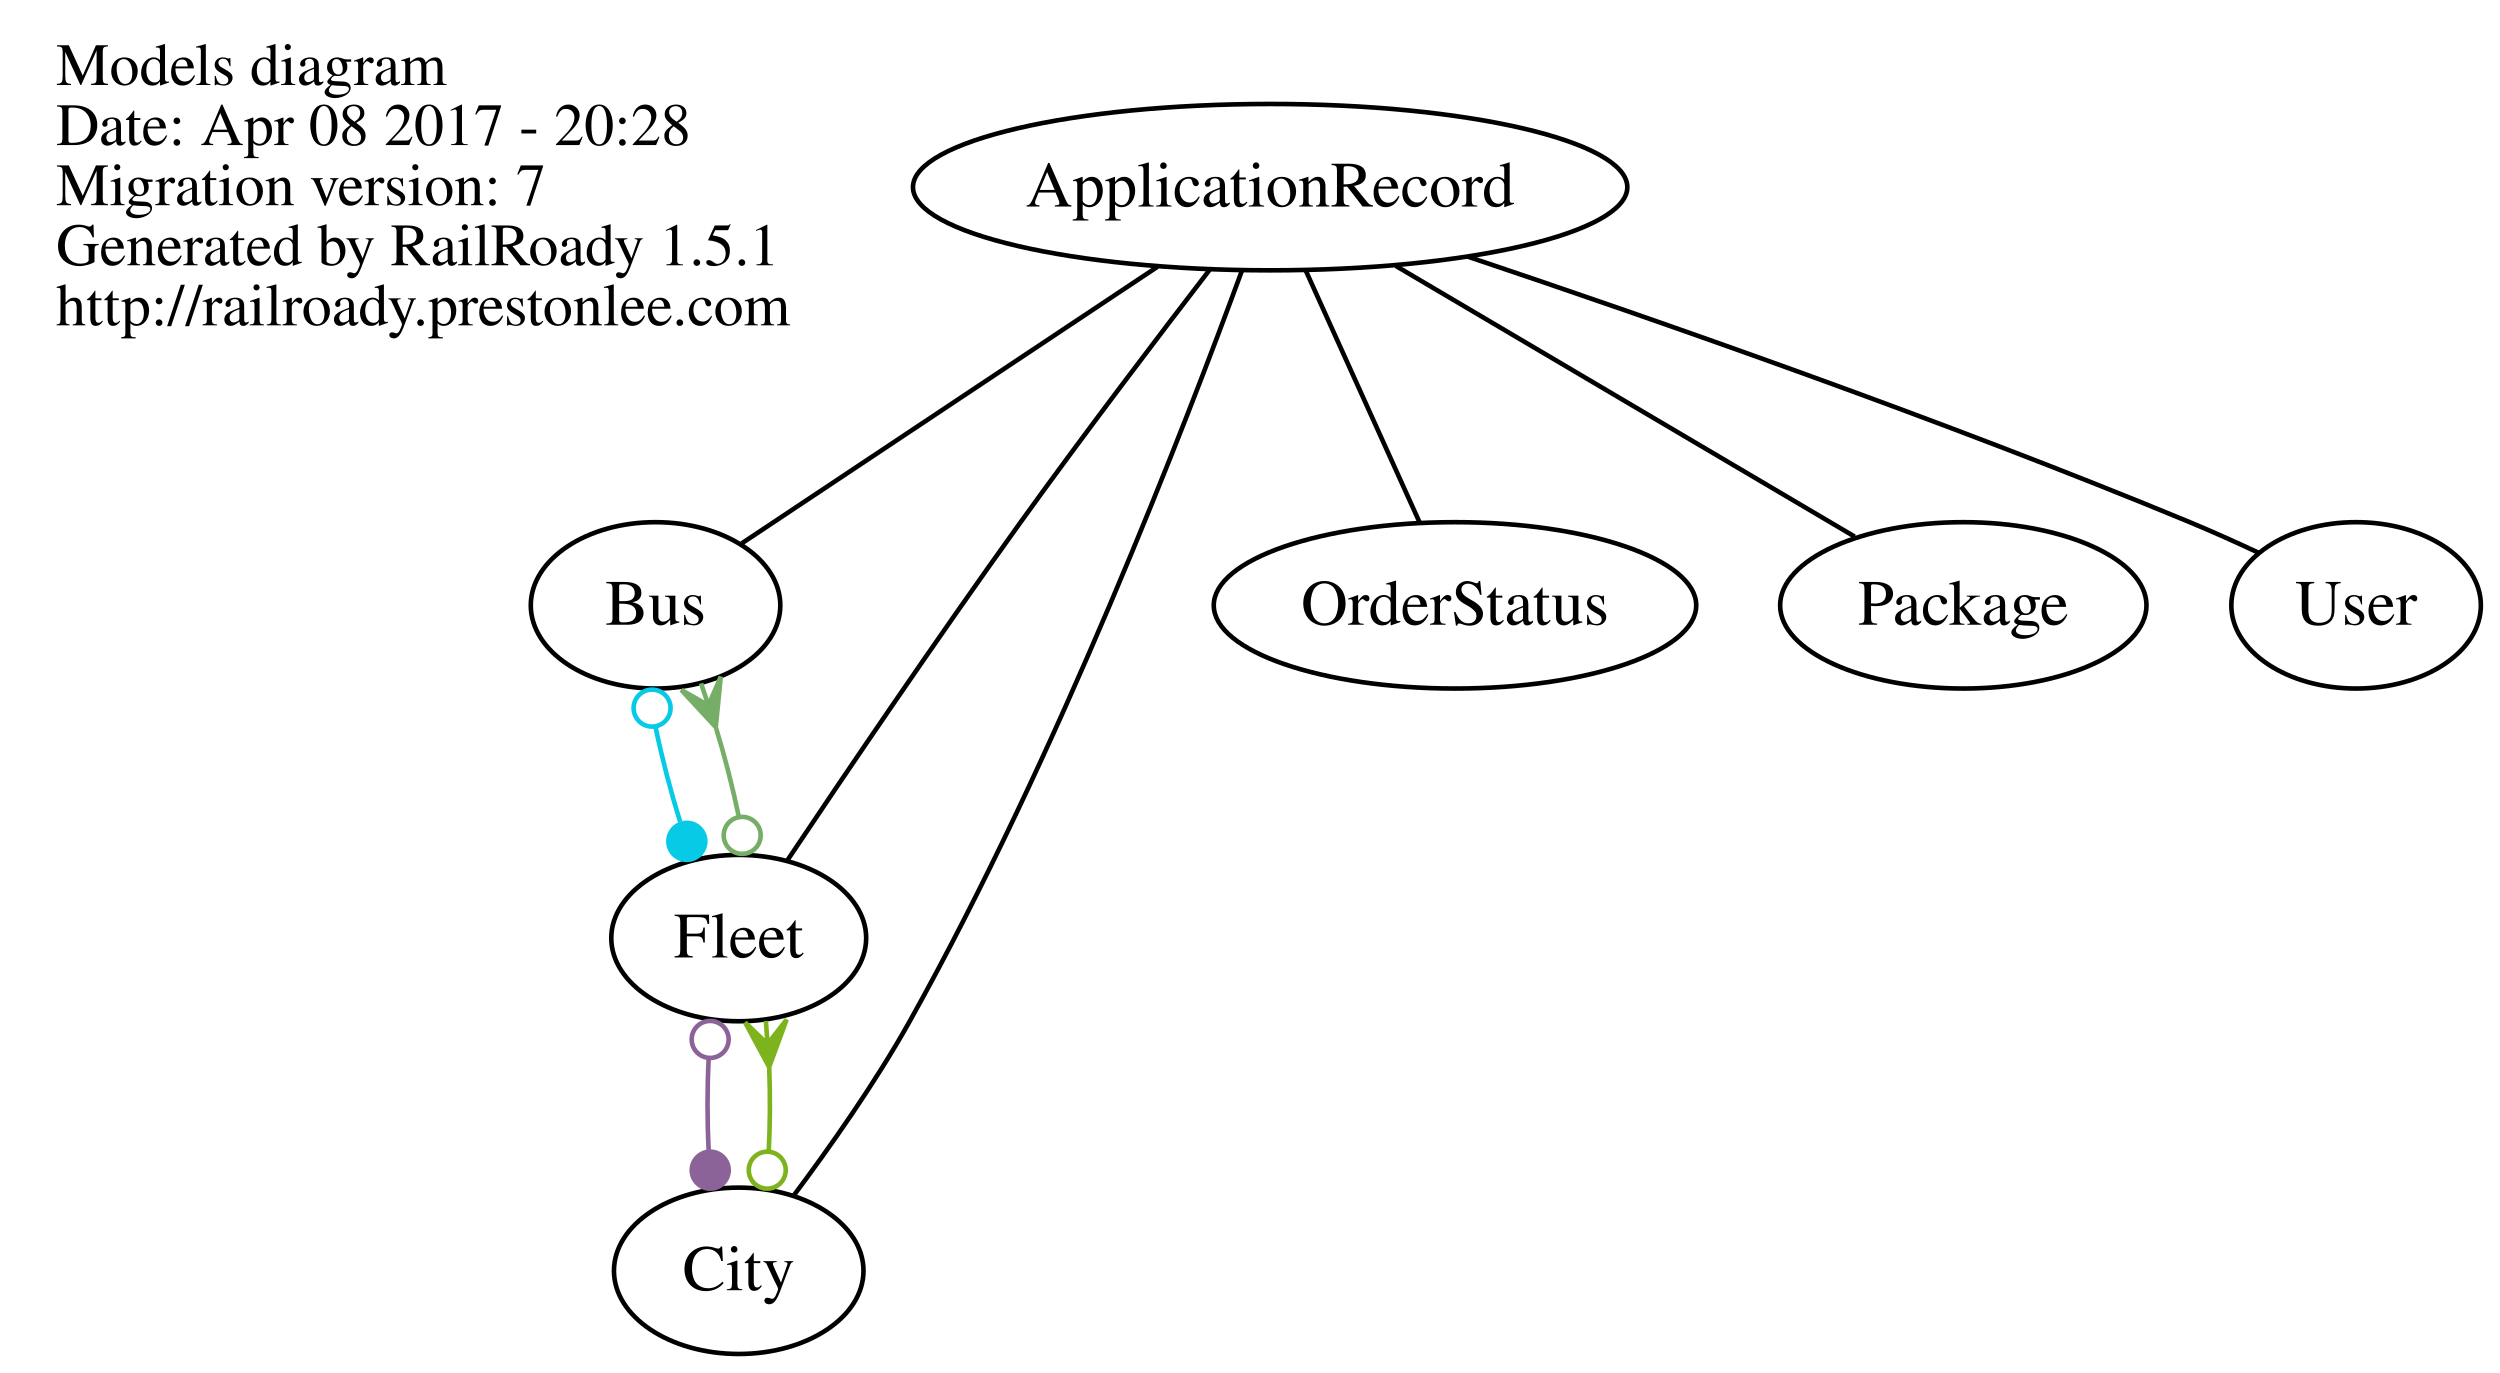
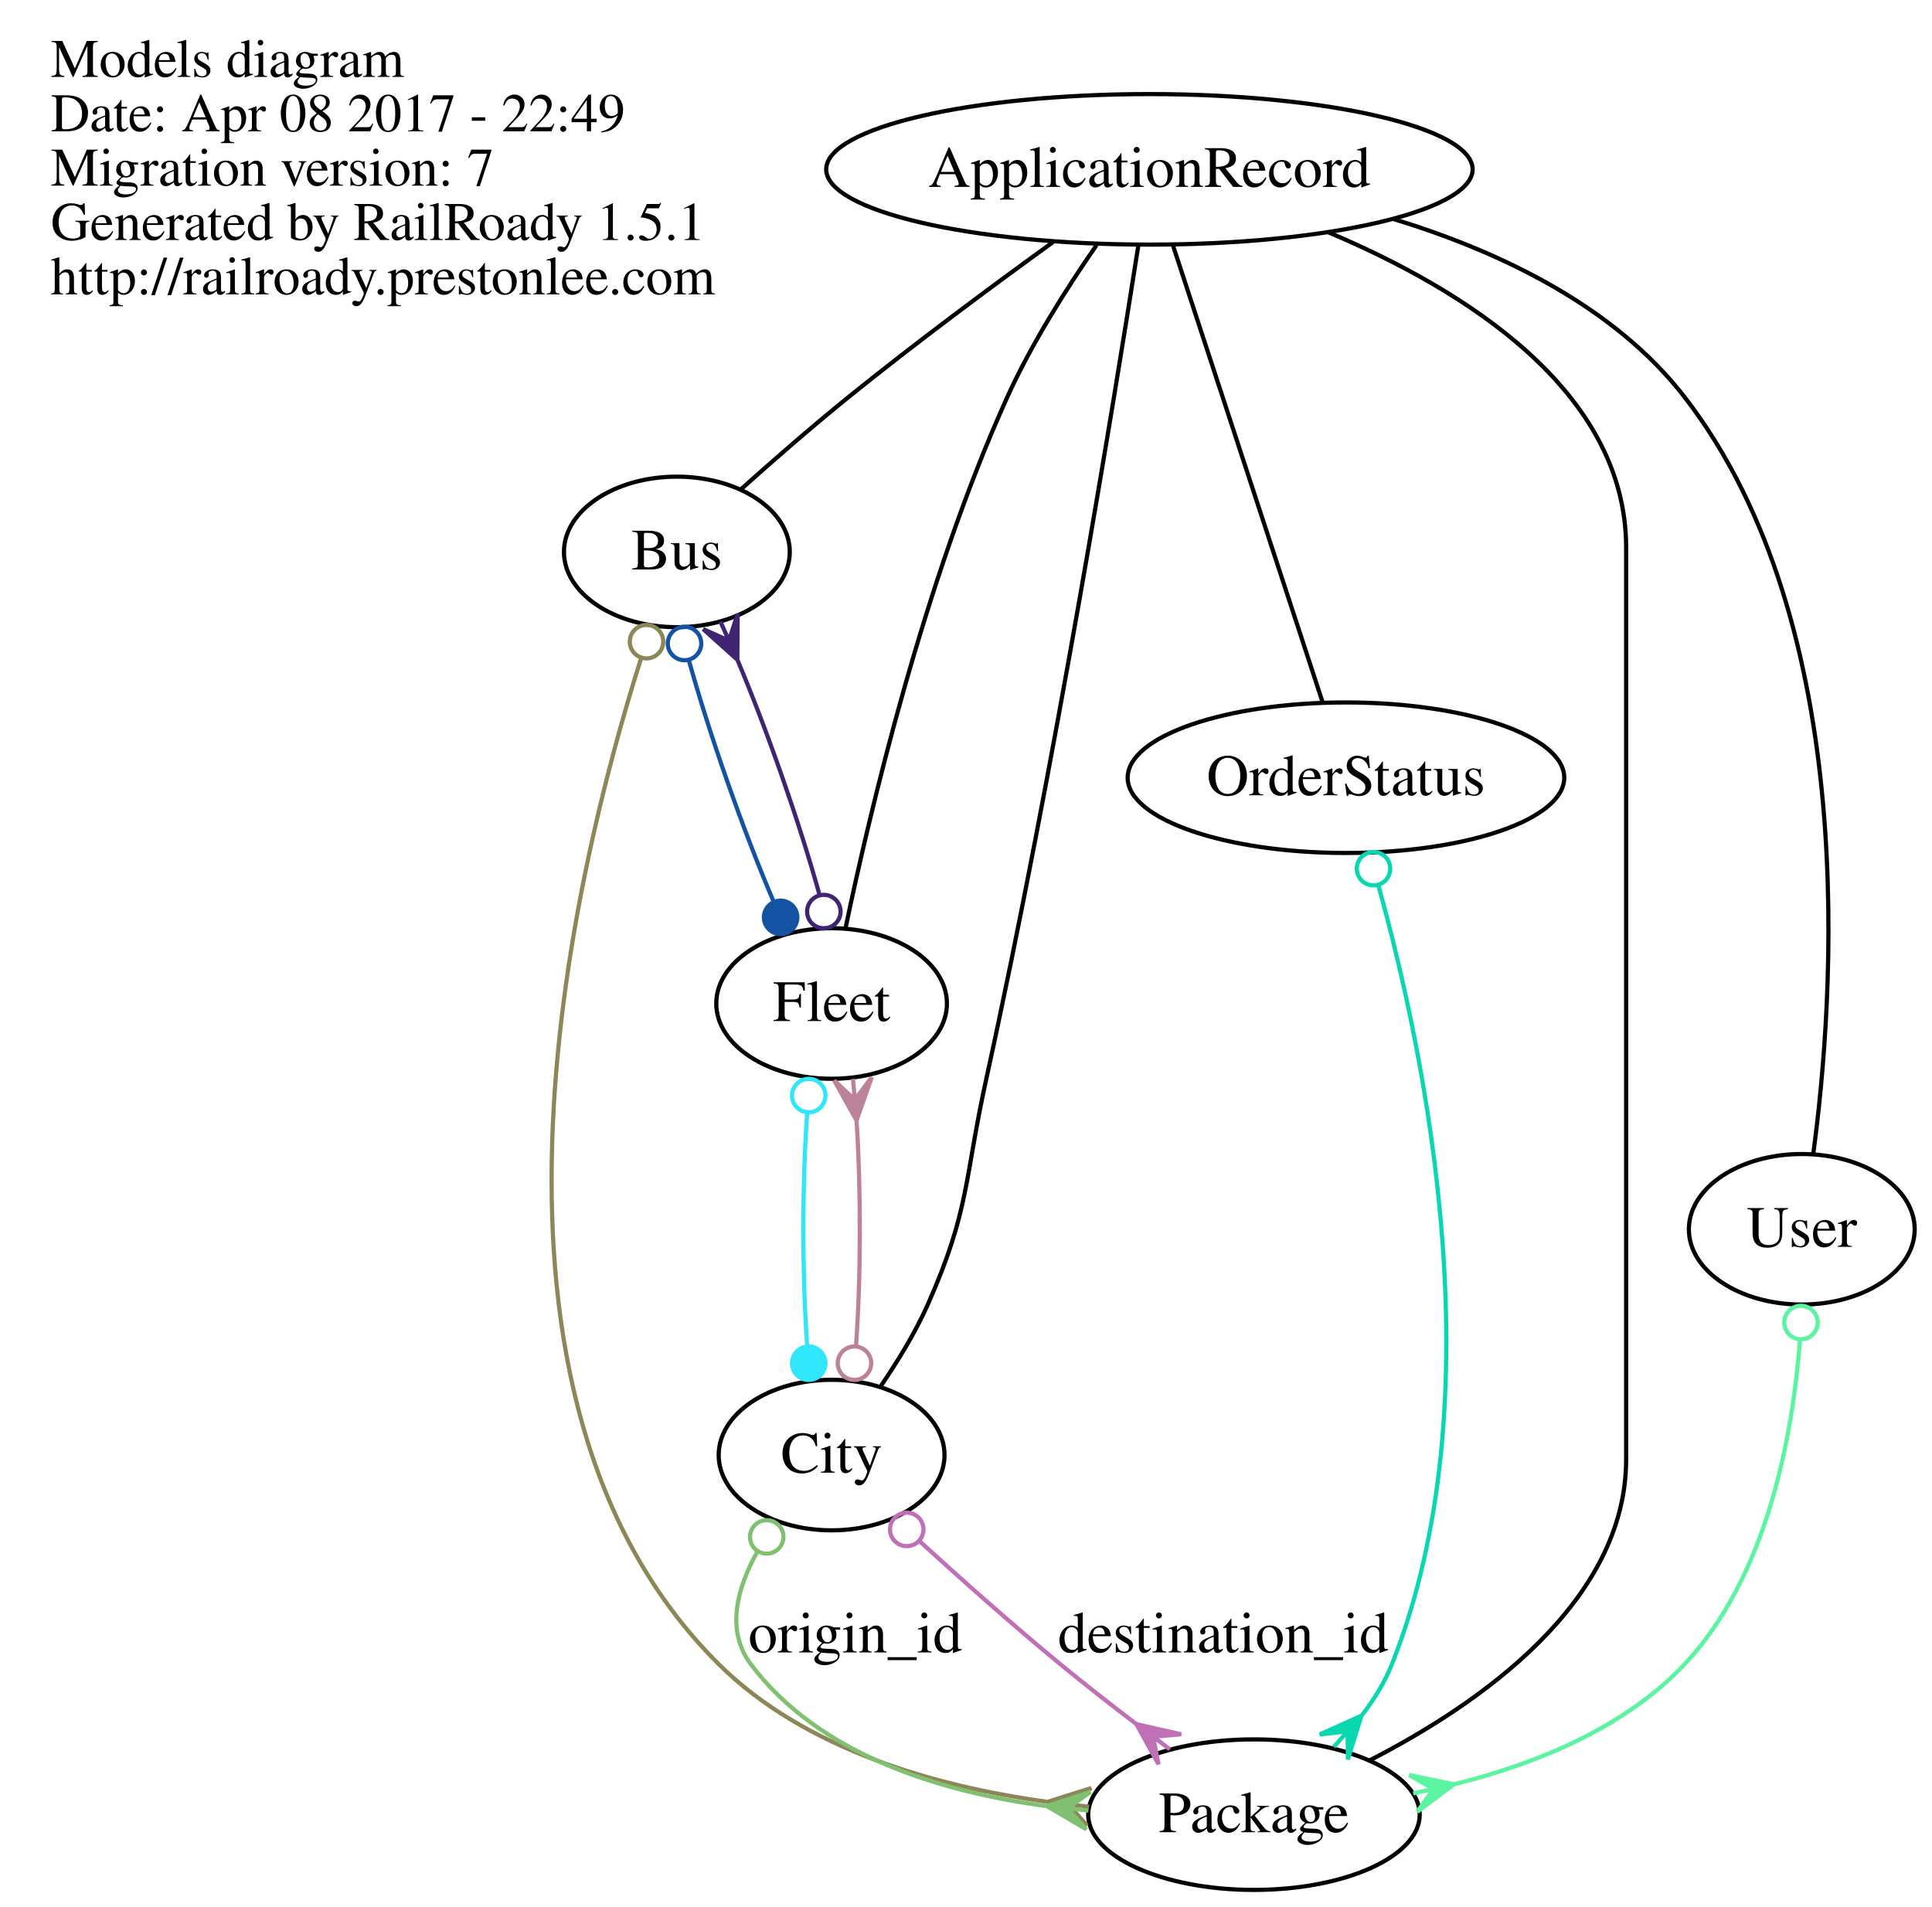
- <svg xmlns="http://www.w3.org/2000/svg" width="541pt" height="297pt" viewBox="0.00 0.00 540.72 297.00">
-   <g id="graph0" class="graph" transform="scale(1 1) rotate(0) translate(4 293)">
-     <polygon fill="none" stroke="none" points="-4,4 -4,-293 536.72,-293 536.72,4 -4,4" />
+ <svg xmlns="http://www.w3.org/2000/svg" width="462pt" height="456pt" viewBox="0.00 0.00 461.72 456.00">
+   <g id="graph0" class="graph" transform="scale(1 1) rotate(0) translate(4 452)">
+     <polygon fill="none" stroke="none" points="-4,4 -4,-452 457.72,-452 457.72,4 -4,4" />
    <g id="node1" class="node">
-       <text text-anchor="start" x="8" y="-274.6" font-family="Times,serif" font-size="13.00">Models diagram</text>
-       <text text-anchor="start" x="8" y="-261.6" font-family="Times,serif" font-size="13.00">Date: Apr 08 2017 - 20:28</text>
-       <text text-anchor="start" x="8" y="-248.6" font-family="Times,serif" font-size="13.00">Migration version: 7</text>
-       <text text-anchor="start" x="8" y="-235.6" font-family="Times,serif" font-size="13.00">Generated by RailRoady 1.5.1</text>
-       <text text-anchor="start" x="8" y="-222.6" font-family="Times,serif" font-size="13.00">http://railroady.prestonlee.com</text>
+       <text text-anchor="start" x="8" y="-433.6" font-family="Times,serif" font-size="13.00">Models diagram</text>
+       <text text-anchor="start" x="8" y="-420.6" font-family="Times,serif" font-size="13.00">Date: Apr 08 2017 - 22:49</text>
+       <text text-anchor="start" x="8" y="-407.6" font-family="Times,serif" font-size="13.00">Migration version: 7</text>
+       <text text-anchor="start" x="8" y="-394.6" font-family="Times,serif" font-size="13.00">Generated by RailRoady 1.5.1</text>
+       <text text-anchor="start" x="8" y="-381.6" font-family="Times,serif" font-size="13.00">http://railroady.prestonlee.com</text>
    </g>
    <g id="node2" class="node">
-       <ellipse fill="none" stroke="black" cx="270.72" cy="-252.5" rx="77.292" ry="18" />
-       <text text-anchor="middle" x="270.72" y="-248.3" font-family="Times,serif" font-size="14.00">ApplicationRecord</text>
+       <ellipse fill="none" stroke="black" cx="270.72" cy="-411.5" rx="77.292" ry="18" />
+       <text text-anchor="middle" x="270.72" y="-407.3" font-family="Times,serif" font-size="14.00">ApplicationRecord</text>
    </g>
    <g id="node3" class="node">
-       <ellipse fill="none" stroke="black" cx="137.72" cy="-162" rx="27" ry="18" />
-       <text text-anchor="middle" x="137.72" y="-157.8" font-family="Times,serif" font-size="14.00">Bus</text>
+       <ellipse fill="none" stroke="black" cx="157.72" cy="-320" rx="27" ry="18" />
+       <text text-anchor="middle" x="157.72" y="-315.8" font-family="Times,serif" font-size="14.00">Bus</text>
+     </g>
+     <g id="edge3" class="edge">
+       <path fill="none" stroke="black" d="M247.66,-394.099C233.35,-383.743 214.707,-369.923 198.72,-357 190.027,-349.973 180.637,-341.776 173.04,-334.979" />
+     </g>
+     <g id="node4" class="node">
+       <ellipse fill="none" stroke="black" cx="194.72" cy="-104" rx="27" ry="18" />
+       <text text-anchor="middle" x="194.72" y="-99.8" font-family="Times,serif" font-size="14.00">City</text>
+     </g>
+     <g id="edge7" class="edge">
+       <path fill="none" stroke="black" d="M268.073,-393.293C262.319,-356.531 247.883,-267.677 231.72,-194 226.408,-169.782 227.774,-162.664 217.72,-140 214.713,-133.221 210.451,-126.287 206.411,-120.399" />
+     </g>
+     <g id="node5" class="node">
+       <ellipse fill="none" stroke="black" cx="194.72" cy="-212" rx="27.58" ry="18" />
+       <text text-anchor="middle" x="194.72" y="-207.8" font-family="Times,serif" font-size="14.00">Fleet</text>
+     </g>
+     <g id="edge10" class="edge">
+       <path fill="none" stroke="black" d="M258.076,-393.375C251.028,-383.209 242.528,-369.834 236.72,-357 216.858,-313.108 203.769,-257.452 198.037,-229.957" />
+     </g>
+     <g id="node6" class="node">
+       <ellipse fill="none" stroke="black" cx="317.72" cy="-266" rx="52.202" ry="18" />
+       <text text-anchor="middle" x="317.72" y="-261.8" font-family="Times,serif" font-size="14.00">OrderStatus</text>
+     </g>
+     <g id="edge12" class="edge">
+       <path fill="none" stroke="black" d="M276.296,-393.475C285.342,-365.857 303.11,-311.606 312.151,-284.003" />
+     </g>
+     <g id="node7" class="node">
+       <ellipse fill="none" stroke="black" cx="295.72" cy="-18" rx="39.639" ry="18" />
+       <text text-anchor="middle" x="295.72" y="-13.8" font-family="Times,serif" font-size="14.00">Package</text>
+     </g>
+     <g id="edge13" class="edge">
+       <path fill="none" stroke="black" d="M313.494,-396.45C345.842,-382.822 384.72,-358.618 384.72,-321 384.72,-321 384.72,-321 384.72,-103 384.72,-68.793 349.519,-44.388 323.393,-30.986" />
+     </g>
+     <g id="node8" class="node">
+       <ellipse fill="none" stroke="black" cx="426.72" cy="-158" rx="27" ry="18" />
+       <text text-anchor="middle" x="426.72" y="-153.8" font-family="Times,serif" font-size="14.00">User</text>
+     </g>
+     <g id="edge15" class="edge">
+       <path fill="none" stroke="black" d="M329.028,-399.638C354.239,-391.943 381.789,-378.92 398.72,-357 440.952,-302.324 434.446,-213.008 429.455,-175.945" />
+     </g>
+     <g id="edge1" class="edge">
+       <path fill="none" stroke="#1453a4" d="M160.58,-294.126C165.402,-276.661 173.54,-253.458 180.867,-236.342" />
+       <ellipse fill="none" stroke="#1453a4" cx="159.553" cy="-298.097" rx="4" ry="4" />
+       <ellipse fill="#1453a4" stroke="#1453a4" cx="182.534" cy="-232.602" rx="4" ry="4" />
    </g>
    <g id="edge2" class="edge">
-       <path fill="none" stroke="black" d="M246.326,-235.268C220.379,-218.002 179.903,-191.069 156.384,-175.419" />
-     </g>
-     <g id="node4" class="node">
-       <ellipse fill="none" stroke="black" cx="155.72" cy="-18" rx="27" ry="18" />
-       <text text-anchor="middle" x="155.72" y="-13.8" font-family="Times,serif" font-size="14.00">City</text>
+       <path fill="none" stroke="#8d8656" d="M149.163,-294.553C132.54,-242.109 102.902,-118.35 167.72,-54 188.288,-33.581 219.551,-24.778 246.031,-21.106" />
+       <ellipse fill="none" stroke="#8d8656" cx="150.462" cy="-298.535" rx="4" ry="4" />
+       <polygon fill="#8d8656" stroke="#8d8656" points="246.356,-21.068 256.813,-24.369 251.322,-20.484 256.287,-19.9 256.287,-19.9 256.287,-19.9 251.322,-20.484 255.762,-15.431 246.356,-21.068 246.356,-21.068" />
    </g>
    <g id="edge4" class="edge">
-       <path fill="none" stroke="black" d="M264.594,-234.385C252.656,-201.82 224.633,-129.094 192.72,-72 185.274,-58.678 175.297,-44.553 167.58,-34.237" />
+       <path fill="none" stroke="#bb8299" d="M200.549,-129.961C201.725,-146.156 201.775,-167.257 200.698,-183.867" />
+       <ellipse fill="none" stroke="#bb8299" cx="200.189" cy="-125.972" rx="4" ry="4" />
+       <polygon fill="#bb8299" stroke="#bb8299" points="200.686,-184.006 195.351,-193.586 200.261,-188.987 199.835,-193.969 199.835,-193.969 199.835,-193.969 200.261,-188.987 204.319,-194.352 200.686,-184.006 200.686,-184.006" />
    </g>
-     <g id="node5" class="node">
-       <ellipse fill="none" stroke="black" cx="155.72" cy="-90" rx="27.58" ry="18" />
-       <text text-anchor="middle" x="155.72" y="-85.8" font-family="Times,serif" font-size="14.00">Fleet</text>
+     <g id="edge5" class="edge">
+       <path fill="none" stroke="#7fc171" d="M176.984,-80.944C172.016,-72.019 169.411,-61.964 175.389,-54 191.632,-32.36 220.491,-23.485 245.876,-20.08" />
+       <ellipse fill="none" stroke="#7fc171" cx="179.205" cy="-84.426" rx="4" ry="4" />
+       <polygon fill="#7fc171" stroke="#7fc171" points="246.187,-20.047 256.615,-23.439 251.158,-19.506 256.129,-18.965 256.129,-18.965 256.129,-18.965 251.158,-19.506 255.642,-14.492 246.187,-20.047 246.187,-20.047" />
+       <text text-anchor="middle" x="200.386" y="-56.8" font-family="Times,serif" font-size="14.00">origin_id</text>
    </g>
-     <g id="edge7" class="edge">
-       <path fill="none" stroke="black" d="M257.623,-234.617C246.548,-220.231 230.351,-198.938 216.72,-180 198.555,-154.762 178.299,-124.832 166.302,-106.908" />
+     <g id="edge6" class="edge">
+       <path fill="none" stroke="#bf70b7" d="M215.666,-83.483C225.699,-74.329 237.988,-63.394 249.396,-54 255.174,-49.242 261.497,-44.3 267.563,-39.681" />
+       <ellipse fill="none" stroke="#bf70b7" cx="212.687" cy="-86.218" rx="4" ry="4" />
+       <polygon fill="#bf70b7" stroke="#bf70b7" points="267.611,-39.645 278.307,-37.224 271.606,-36.637 275.6,-33.63 275.6,-33.63 275.6,-33.63 271.606,-36.637 272.893,-30.035 267.611,-39.645 267.611,-39.645" />
+       <text text-anchor="middle" x="288.382" y="-56.8" font-family="Times,serif" font-size="14.00">destination_id</text>
    </g>
-     <g id="node6" class="node">
-       <ellipse fill="none" stroke="black" cx="310.72" cy="-162" rx="52.202" ry="18" />
-       <text text-anchor="middle" x="310.72" y="-157.8" font-family="Times,serif" font-size="14.00">OrderStatus</text>
+     <g id="edge9" class="edge">
+       <path fill="none" stroke="#3f2472" d="M191.841,-237.943C187.163,-254.87 179.382,-277.162 172.243,-294.084" />
+       <ellipse fill="none" stroke="#3f2472" cx="192.867" cy="-233.984" rx="4" ry="4" />
+       <polygon fill="#3f2472" stroke="#3f2472" points="172.184,-294.216 164.02,-301.537 170.16,-298.788 168.135,-303.359 168.135,-303.359 168.135,-303.359 170.16,-298.788 172.25,-305.181 172.184,-294.216 172.184,-294.216" />
    </g>
    <g id="edge8" class="edge">
-       <path fill="none" stroke="black" d="M278.433,-234.436C285.516,-218.765 295.956,-195.666 303.031,-180.011" />
+       <path fill="none" stroke="#30e6fa" d="M188.87,-185.743C187.67,-168.962 187.67,-147.013 188.872,-130.236" />
+       <ellipse fill="none" stroke="#30e6fa" cx="189.249" cy="-189.985" rx="4" ry="4" />
+       <ellipse fill="#30e6fa" stroke="#30e6fa" cx="189.253" cy="-125.973" rx="4" ry="4" />
    </g>
-     <g id="node7" class="node">
-       <ellipse fill="none" stroke="black" cx="420.72" cy="-162" rx="39.639" ry="18" />
-       <text text-anchor="middle" x="420.72" y="-157.8" font-family="Times,serif" font-size="14.00">Package</text>
+     <g id="edge11" class="edge">
+       <path fill="none" stroke="#09d7af" d="M325.439,-240.331C336.738,-199.802 353.861,-117.311 328.72,-54 327.01,-49.692 324.49,-45.607 321.592,-41.851" />
+       <ellipse fill="none" stroke="#09d7af" cx="324.311" cy="-244.246" rx="4" ry="4" />
+       <polygon fill="#09d7af" stroke="#09d7af" points="321.441,-41.68 318.18,-31.21 318.126,-37.937 314.811,-34.194 314.811,-34.194 314.811,-34.194 318.126,-37.937 311.442,-37.177 321.441,-41.68 321.441,-41.68" />
    </g>
-     <g id="edge9" class="edge">
-       <path fill="none" stroke="black" d="M297.884,-235.473C326.251,-218.737 370.287,-192.755 397.211,-176.871" />
-     </g>
-     <g id="node8" class="node">
-       <ellipse fill="none" stroke="black" cx="505.72" cy="-162" rx="27" ry="18" />
-       <text text-anchor="middle" x="505.72" y="-157.8" font-family="Times,serif" font-size="14.00">User</text>
-     </g>
-     <g id="edge10" class="edge">
-       <path fill="none" stroke="black" d="M313.486,-237.465C354.095,-223.827 416.649,-202.005 469.72,-180 474.573,-177.988 479.717,-175.672 484.552,-173.411" />
-     </g>
-     <g id="edge1" class="edge">
-       <path fill="none" stroke="#06cae6" d="M137.716,-135.677C139.105,-128.985 140.978,-121.78 143.057,-115.151" />
-       <ellipse fill="none" stroke="#06cae6" cx="136.972" cy="-139.762" rx="4" ry="4" />
-       <ellipse fill="#06cae6" stroke="#06cae6" cx="144.491" cy="-110.932" rx="4" ry="4" />
-     </g>
-     <g id="edge3" class="edge">
-       <path fill="none" stroke="#7db31c" d="M162.215,-43.926C162.517,-49.735 162.551,-55.948 162.317,-61.848" />
-       <ellipse fill="none" stroke="#7db31c" cx="161.892" cy="-39.777" rx="4" ry="4" />
-       <polygon fill="#7db31c" stroke="#7db31c" points="162.301,-62.08 157.11,-71.739 161.95,-67.067 161.598,-72.055 161.598,-72.055 161.598,-72.055 161.95,-67.067 166.087,-72.371 162.301,-62.08 162.301,-62.08" />
-     </g>
-     <g id="edge6" class="edge">
-       <path fill="none" stroke="#76ae67" d="M155.708,-116.398C154.419,-122.6 152.715,-129.237 150.818,-135.446" />
-       <ellipse fill="none" stroke="#76ae67" cx="156.47" cy="-112.227" rx="4" ry="4" />
-       <polygon fill="#76ae67" stroke="#76ae67" points="150.753,-135.638 143.3,-143.681 149.159,-140.377 147.566,-145.116 147.566,-145.116 147.566,-145.116 149.159,-140.377 151.831,-146.55 150.753,-135.638 150.753,-135.638" />
-     </g>
-     <g id="edge5" class="edge">
-       <path fill="none" stroke="#8c6398" d="M149.214,-63.861C148.889,-57.449 148.889,-50.557 149.214,-44.145" />
-       <ellipse fill="none" stroke="#8c6398" cx="149.536" cy="-68.067" rx="4" ry="4" />
-       <ellipse fill="#8c6398" stroke="#8c6398" cx="149.551" cy="-39.777" rx="4" ry="4" />
+     <g id="edge14" class="edge">
+       <path fill="none" stroke="#5bf5a1" d="M426.275,-131.406C424.519,-108.351 418.412,-74.955 398.72,-54 384.403,-38.764 363.207,-30.16 343.759,-25.302" />
+       <ellipse fill="none" stroke="#5bf5a1" cx="426.523" cy="-135.695" rx="4" ry="4" />
+       <polygon fill="#5bf5a1" stroke="#5bf5a1" points="343.556,-25.257 334.771,-18.694 338.675,-24.172 333.794,-23.087 333.794,-23.087 333.794,-23.087 338.675,-24.172 332.818,-27.48 343.556,-25.257 343.556,-25.257" />
    </g>
  </g>
</svg>
